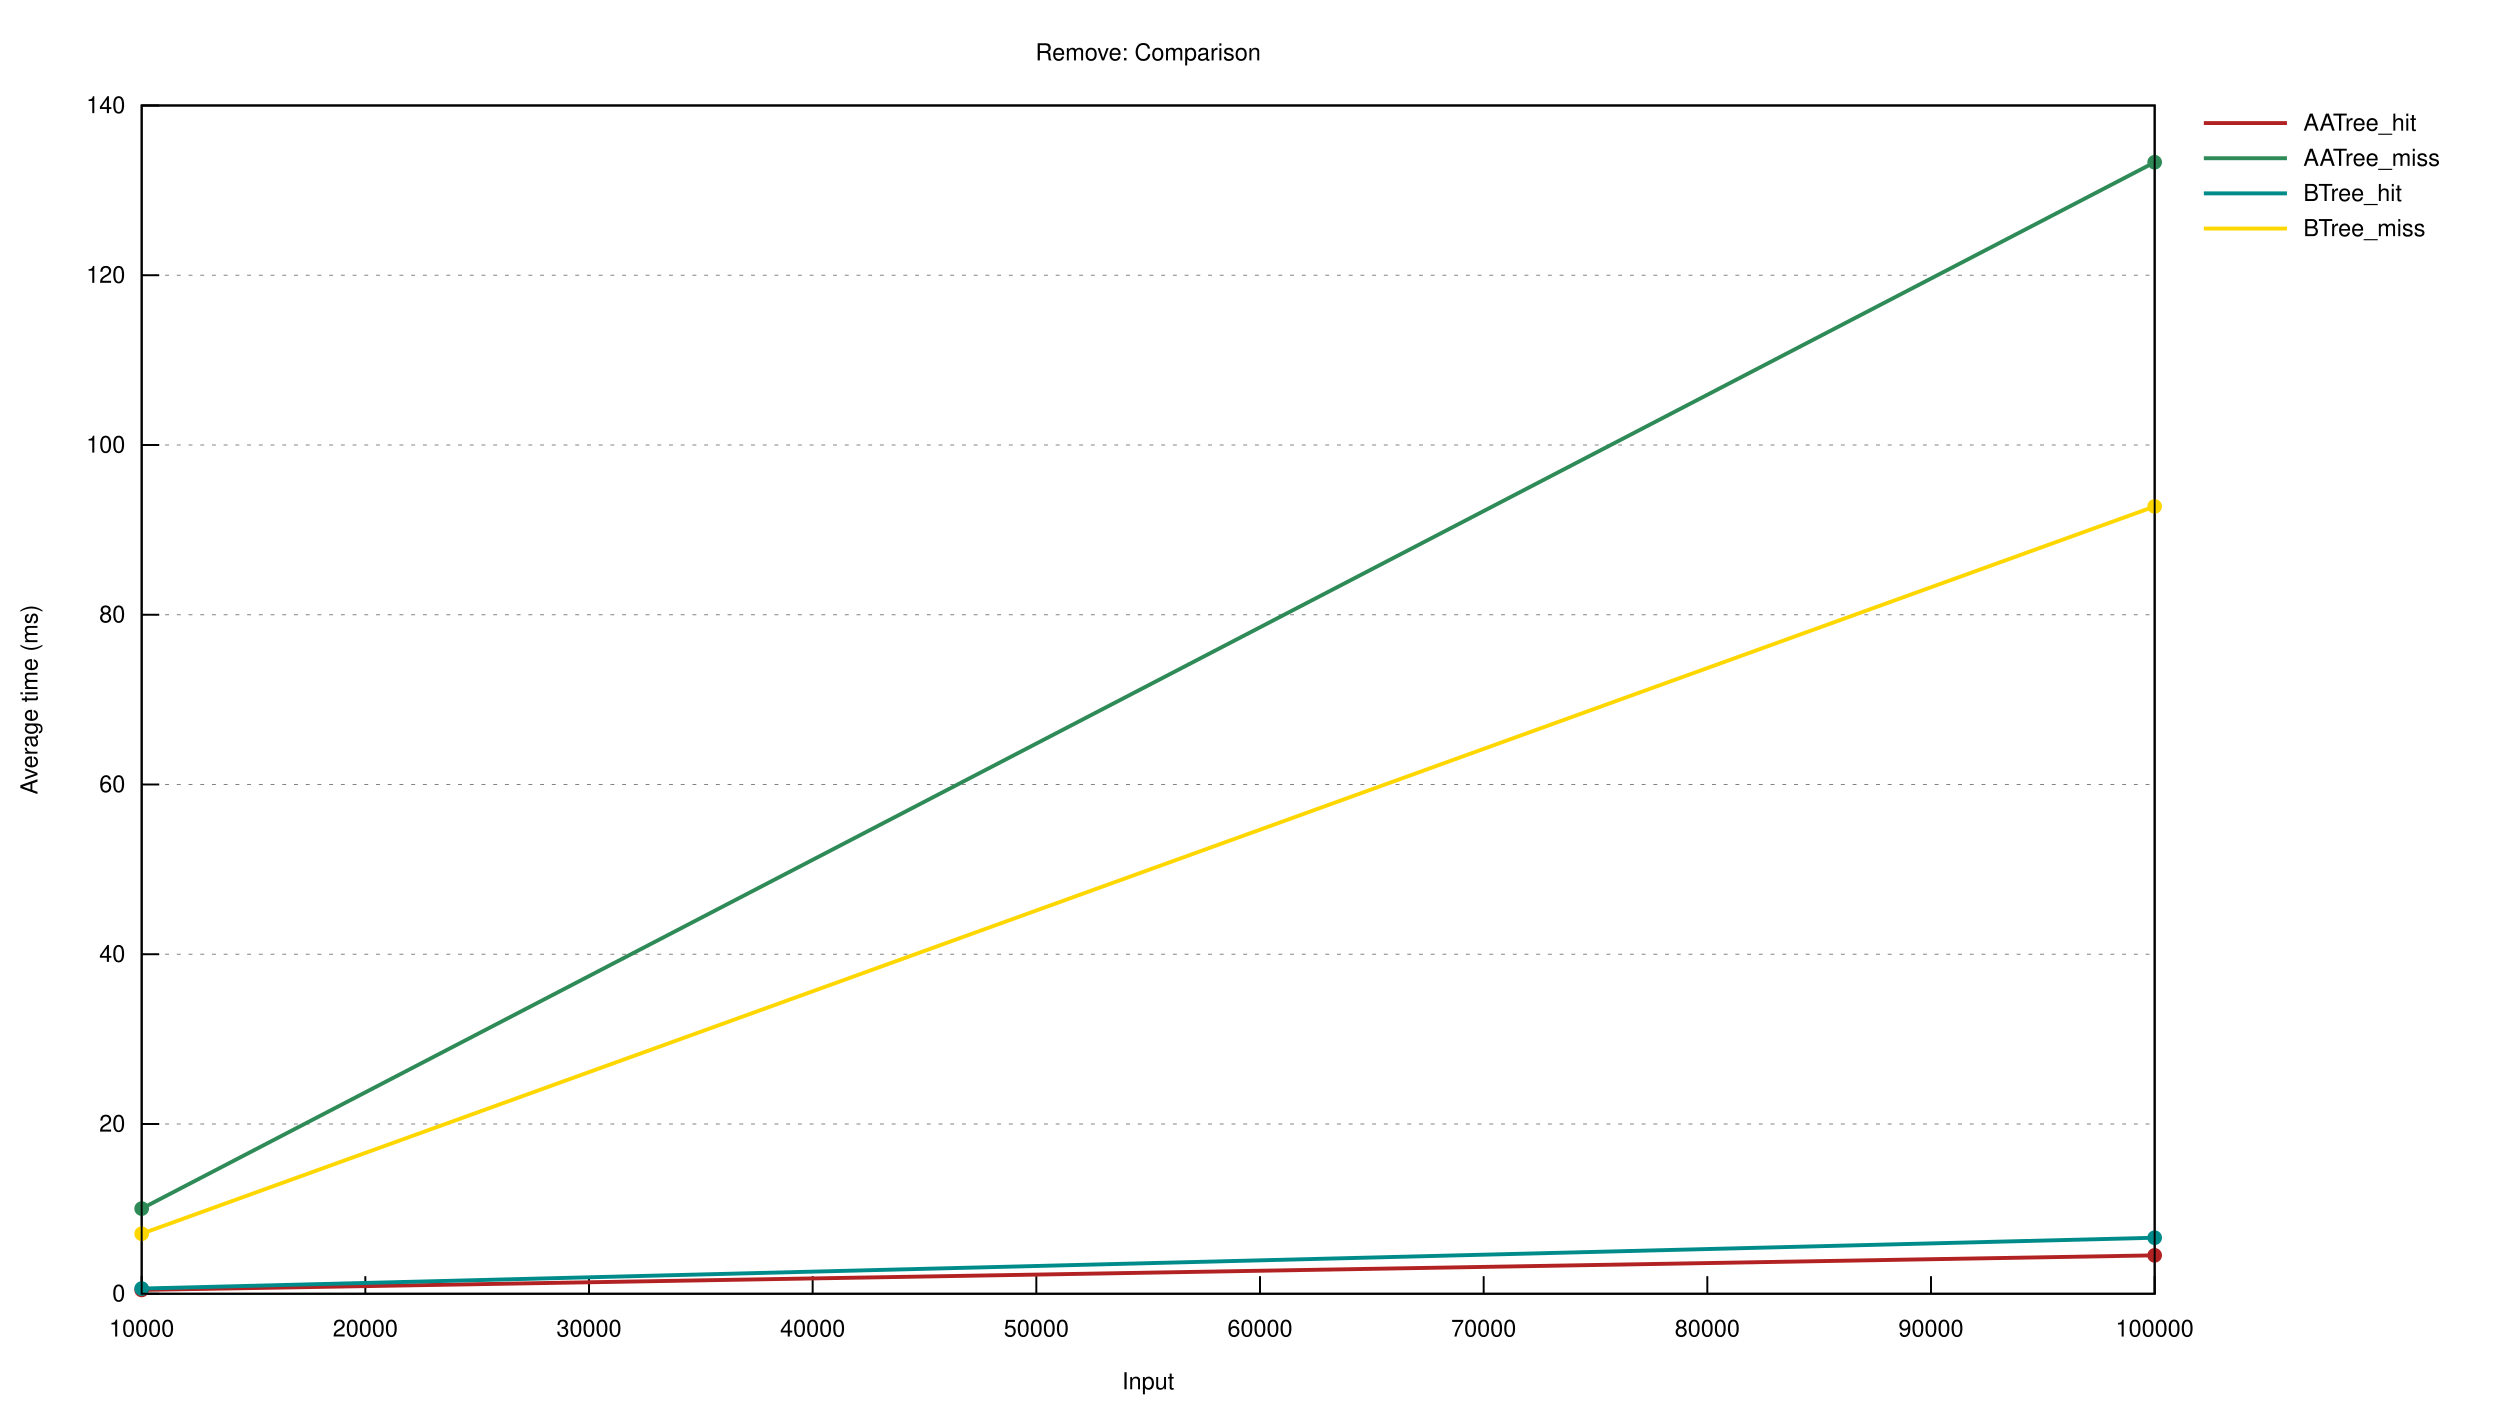
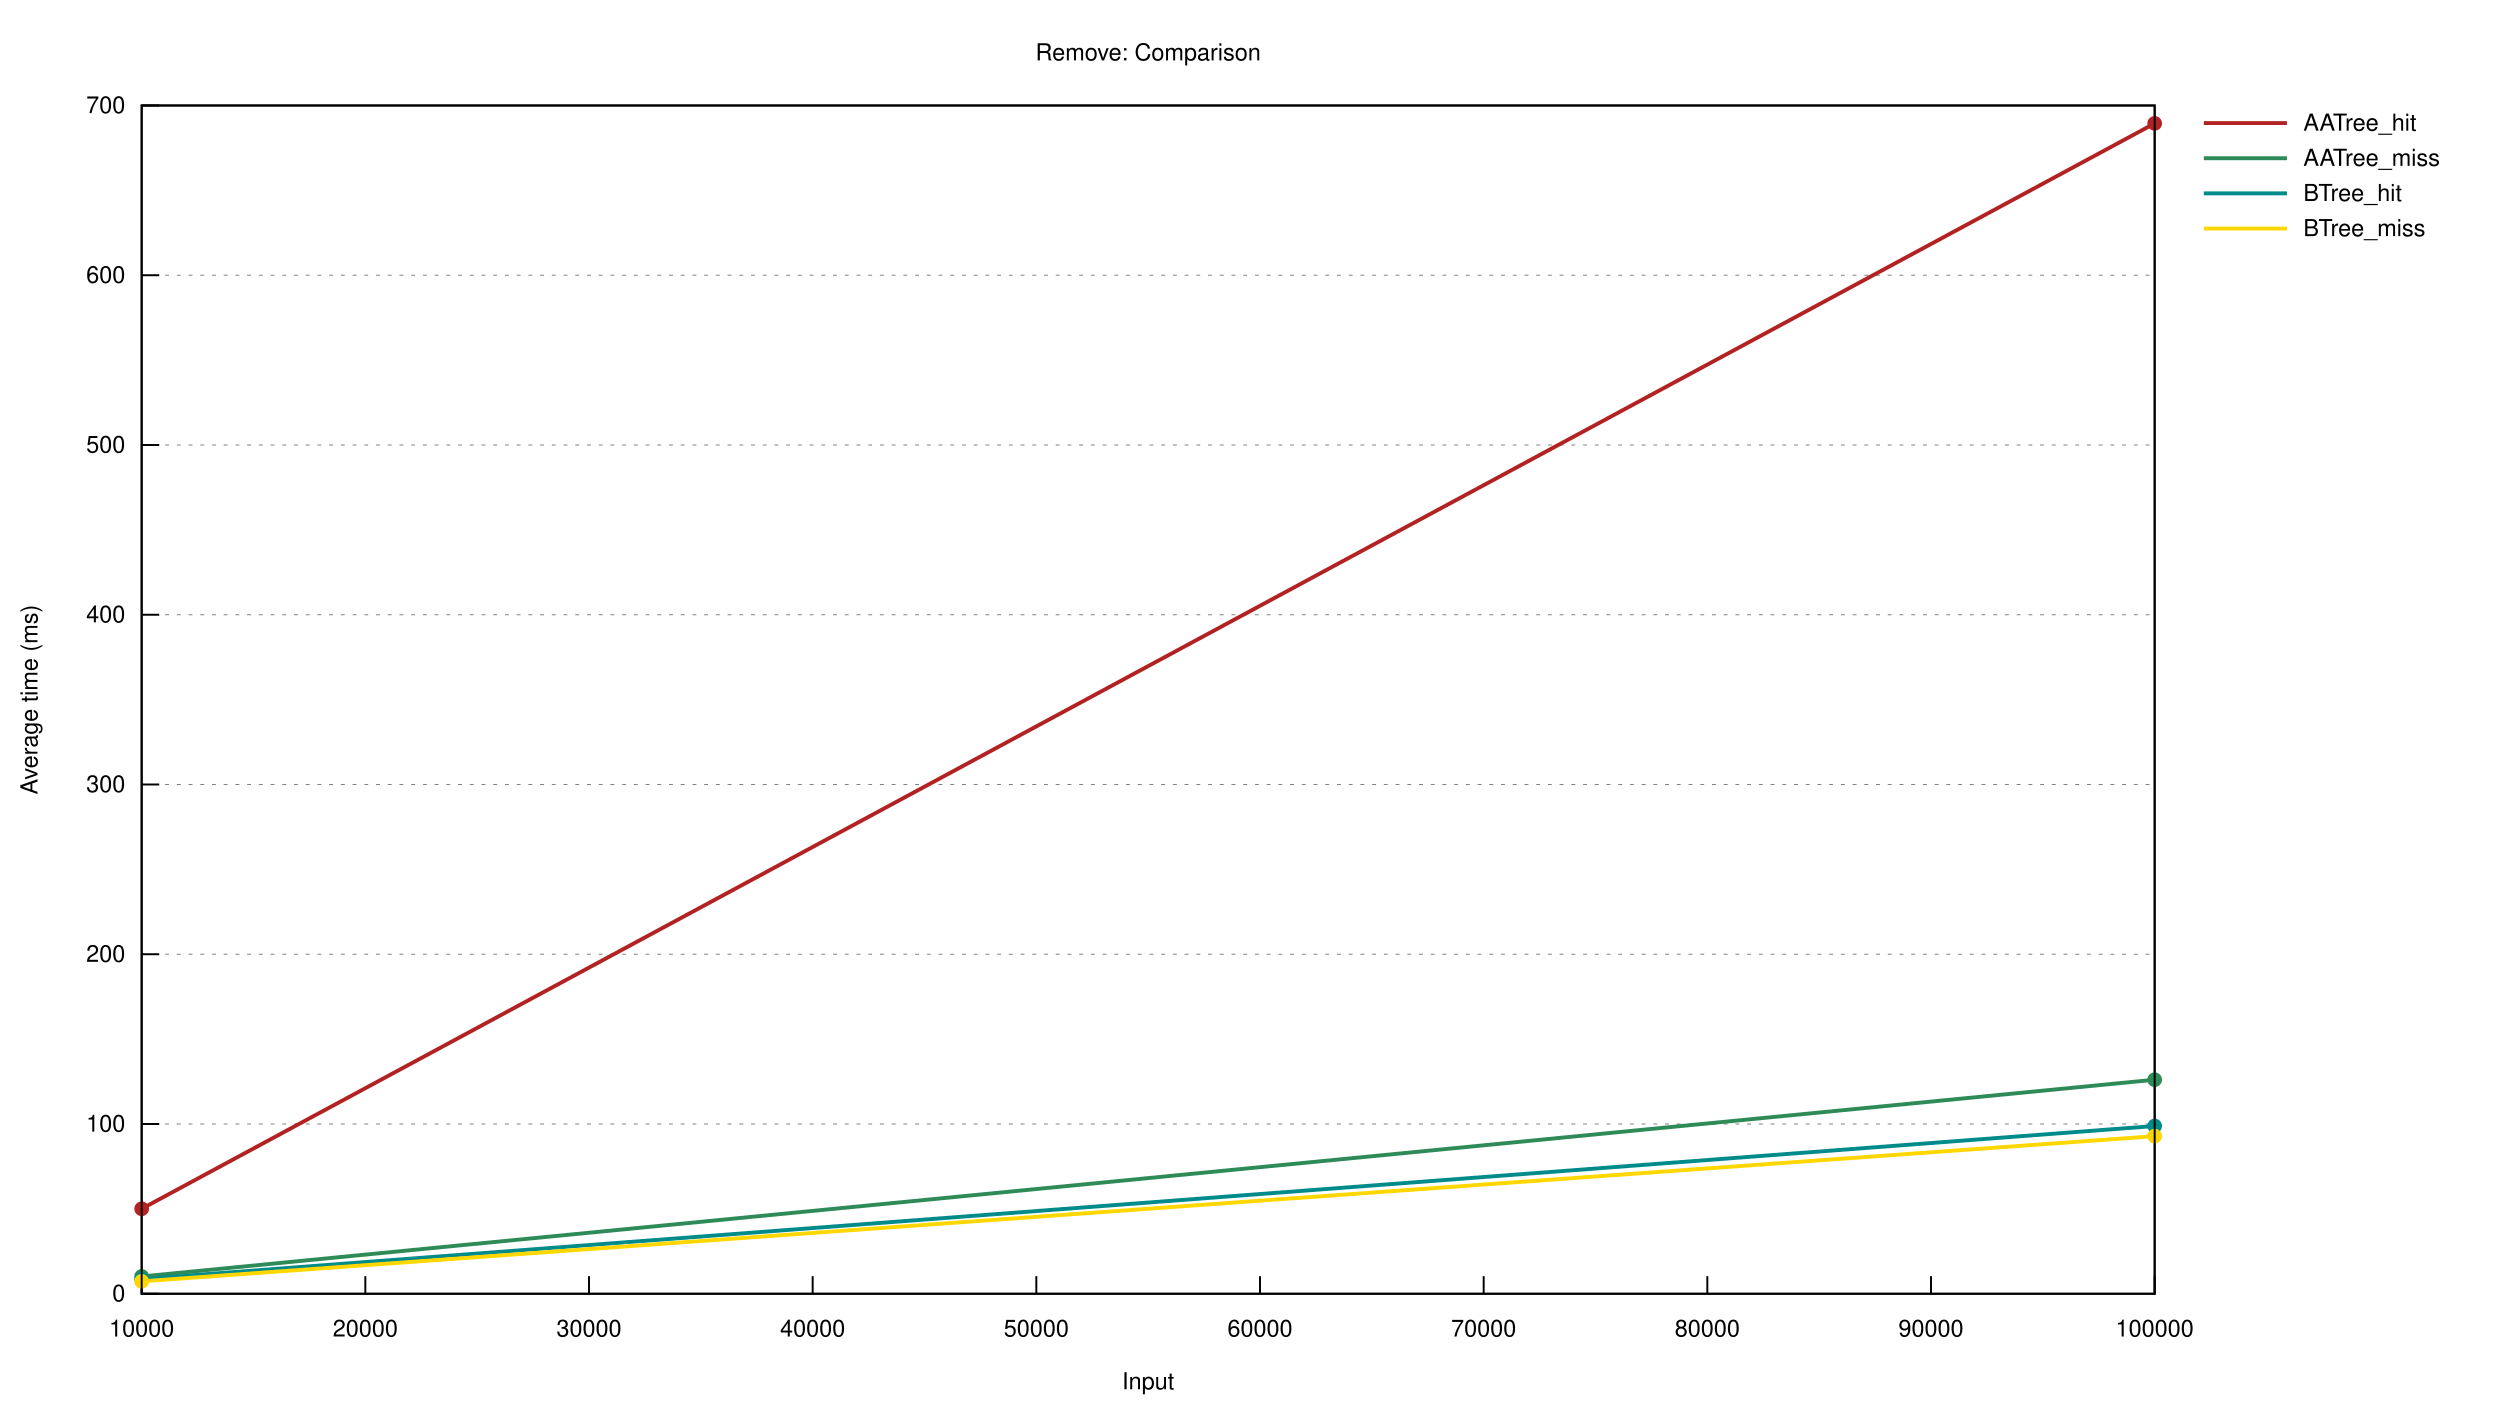
<svg xmlns="http://www.w3.org/2000/svg" xmlns:xlink="http://www.w3.org/1999/xlink" viewBox="0 0 1280 720">
  <g id="gnuplot_canvas">
    <rect x="0" y="0" width="1280" height="720" fill="none" />
    <defs>
      <circle id="gpDot" r="0.5" stroke-width="0.5" stroke="currentColor" />
      <path id="gpPt0" stroke-width="0.222" stroke="currentColor" d="M-1,0 h2 M0,-1 v2" />
      <path id="gpPt1" stroke-width="0.222" stroke="currentColor" d="M-1,-1 L1,1 M1,-1 L-1,1" />
      <path id="gpPt2" stroke-width="0.222" stroke="currentColor" d="M-1,0 L1,0 M0,-1 L0,1 M-1,-1 L1,1 M-1,1 L1,-1" />
      <rect id="gpPt3" stroke-width="0.222" stroke="currentColor" x="-1" y="-1" width="2" height="2" />
      <rect id="gpPt4" stroke-width="0.222" stroke="currentColor" fill="currentColor" x="-1" y="-1" width="2" height="2" />
      <circle id="gpPt5" stroke-width="0.222" stroke="currentColor" cx="0" cy="0" r="1" />
      <use xlink:href="#gpPt5" id="gpPt6" fill="currentColor" stroke="none" />
      <path id="gpPt7" stroke-width="0.222" stroke="currentColor" d="M0,-1.33 L-1.33,0.67 L1.33,0.67 z" />
      <use xlink:href="#gpPt7" id="gpPt8" fill="currentColor" stroke="none" />
      <use xlink:href="#gpPt7" id="gpPt9" stroke="currentColor" transform="rotate(180)" />
      <use xlink:href="#gpPt9" id="gpPt10" fill="currentColor" stroke="none" />
      <use xlink:href="#gpPt3" id="gpPt11" stroke="currentColor" transform="rotate(45)" />
      <use xlink:href="#gpPt11" id="gpPt12" fill="currentColor" stroke="none" />
      <path id="gpPt13" stroke-width="0.222" stroke="currentColor" d="M0,1.330 L1.265,0.411 L0.782,-1.067 L-0.782,-1.076 L-1.265,0.411 z" />
      <use xlink:href="#gpPt13" id="gpPt14" fill="currentColor" stroke="none" />
      <filter id="textbox" filterUnits="objectBoundingBox" x="0" y="0" height="1" width="1">
        <feFlood flood-color="white" flood-opacity="1" result="bgnd" />
        <feComposite in="SourceGraphic" in2="bgnd" operator="atop" />
      </filter>
      <filter id="greybox" filterUnits="objectBoundingBox" x="0" y="0" height="1" width="1">
        <feFlood flood-color="lightgrey" flood-opacity="1" result="grey" />
        <feComposite in="SourceGraphic" in2="grey" operator="atop" />
      </filter>
    </defs>
    <g fill="none" color="white" stroke="currentColor" stroke-width="1.00" stroke-linecap="butt" stroke-linejoin="miter">
</g>
    <g fill="none" color="black" stroke="currentColor" stroke-width="1.00" stroke-linecap="butt" stroke-linejoin="miter">
</g>
    <g fill="none" color="black" stroke="black" stroke-width="0.50" stroke-linecap="butt" stroke-linejoin="miter">
</g>
    <g fill="none" color="gray" stroke="currentColor" stroke-width="0.50" stroke-linecap="butt" stroke-linejoin="miter">
      <path stroke="gray" stroke-dasharray="2,4" class="gridline" d="M72.53,662.40 L1103.19,662.40  " />
    </g>
    <g fill="none" color="gray" stroke="gray" stroke-width="1.00" stroke-linecap="butt" stroke-linejoin="miter">
</g>
    <g fill="none" color="black" stroke="currentColor" stroke-width="1.00" stroke-linecap="butt" stroke-linejoin="miter">
      <path stroke="black" d="M72.53,662.40 L81.53,662.40  " />
      <g transform="translate(64.14,666.30)" stroke="none" fill="black" font-family="Helvetica" font-size="12.00" text-anchor="end">
        <text>
          <tspan font-family="Helvetica"> 0</tspan>
        </text>
      </g>
    </g>
    <g fill="none" color="black" stroke="currentColor" stroke-width="1.00" stroke-linecap="butt" stroke-linejoin="miter">
</g>
    <g fill="none" color="black" stroke="black" stroke-width="0.50" stroke-linecap="butt" stroke-linejoin="miter">
</g>
    <g fill="none" color="gray" stroke="currentColor" stroke-width="0.50" stroke-linecap="butt" stroke-linejoin="miter">
      <path stroke="gray" stroke-dasharray="2,4" class="gridline" d="M72.53,575.49 L1103.19,575.49  " />
    </g>
    <g fill="none" color="gray" stroke="gray" stroke-width="1.00" stroke-linecap="butt" stroke-linejoin="miter">
</g>
    <g fill="none" color="black" stroke="currentColor" stroke-width="1.00" stroke-linecap="butt" stroke-linejoin="miter">
      <path stroke="black" d="M72.53,575.49 L81.53,575.49  " />
      <g transform="translate(64.14,579.39)" stroke="none" fill="black" font-family="Helvetica" font-size="12.00" text-anchor="end">
        <text>
-           <tspan font-family="Helvetica"> 20</tspan>
+           <tspan font-family="Helvetica"> 100</tspan>
        </text>
      </g>
    </g>
    <g fill="none" color="black" stroke="currentColor" stroke-width="1.00" stroke-linecap="butt" stroke-linejoin="miter">
</g>
    <g fill="none" color="black" stroke="black" stroke-width="0.50" stroke-linecap="butt" stroke-linejoin="miter">
</g>
    <g fill="none" color="gray" stroke="currentColor" stroke-width="0.50" stroke-linecap="butt" stroke-linejoin="miter">
      <path stroke="gray" stroke-dasharray="2,4" class="gridline" d="M72.53,488.57 L1103.19,488.57  " />
    </g>
    <g fill="none" color="gray" stroke="gray" stroke-width="1.00" stroke-linecap="butt" stroke-linejoin="miter">
</g>
    <g fill="none" color="black" stroke="currentColor" stroke-width="1.00" stroke-linecap="butt" stroke-linejoin="miter">
      <path stroke="black" d="M72.53,488.57 L81.53,488.57  " />
      <g transform="translate(64.14,492.47)" stroke="none" fill="black" font-family="Helvetica" font-size="12.00" text-anchor="end">
        <text>
-           <tspan font-family="Helvetica"> 40</tspan>
+           <tspan font-family="Helvetica"> 200</tspan>
        </text>
      </g>
    </g>
    <g fill="none" color="black" stroke="currentColor" stroke-width="1.00" stroke-linecap="butt" stroke-linejoin="miter">
</g>
    <g fill="none" color="black" stroke="black" stroke-width="0.50" stroke-linecap="butt" stroke-linejoin="miter">
</g>
    <g fill="none" color="gray" stroke="currentColor" stroke-width="0.50" stroke-linecap="butt" stroke-linejoin="miter">
      <path stroke="gray" stroke-dasharray="2,4" class="gridline" d="M72.53,401.66 L1103.19,401.66  " />
    </g>
    <g fill="none" color="gray" stroke="gray" stroke-width="1.00" stroke-linecap="butt" stroke-linejoin="miter">
</g>
    <g fill="none" color="black" stroke="currentColor" stroke-width="1.00" stroke-linecap="butt" stroke-linejoin="miter">
      <path stroke="black" d="M72.53,401.66 L81.53,401.66  " />
      <g transform="translate(64.14,405.56)" stroke="none" fill="black" font-family="Helvetica" font-size="12.00" text-anchor="end">
        <text>
-           <tspan font-family="Helvetica"> 60</tspan>
+           <tspan font-family="Helvetica"> 300</tspan>
        </text>
      </g>
    </g>
    <g fill="none" color="black" stroke="currentColor" stroke-width="1.00" stroke-linecap="butt" stroke-linejoin="miter">
</g>
    <g fill="none" color="black" stroke="black" stroke-width="0.50" stroke-linecap="butt" stroke-linejoin="miter">
</g>
    <g fill="none" color="gray" stroke="currentColor" stroke-width="0.50" stroke-linecap="butt" stroke-linejoin="miter">
      <path stroke="gray" stroke-dasharray="2,4" class="gridline" d="M72.53,314.75 L1103.19,314.75  " />
    </g>
    <g fill="none" color="gray" stroke="gray" stroke-width="1.00" stroke-linecap="butt" stroke-linejoin="miter">
</g>
    <g fill="none" color="black" stroke="currentColor" stroke-width="1.00" stroke-linecap="butt" stroke-linejoin="miter">
      <path stroke="black" d="M72.53,314.75 L81.53,314.75  " />
      <g transform="translate(64.14,318.65)" stroke="none" fill="black" font-family="Helvetica" font-size="12.00" text-anchor="end">
        <text>
-           <tspan font-family="Helvetica"> 80</tspan>
+           <tspan font-family="Helvetica"> 400</tspan>
        </text>
      </g>
    </g>
    <g fill="none" color="black" stroke="currentColor" stroke-width="1.00" stroke-linecap="butt" stroke-linejoin="miter">
</g>
    <g fill="none" color="black" stroke="black" stroke-width="0.50" stroke-linecap="butt" stroke-linejoin="miter">
</g>
    <g fill="none" color="gray" stroke="currentColor" stroke-width="0.50" stroke-linecap="butt" stroke-linejoin="miter">
      <path stroke="gray" stroke-dasharray="2,4" class="gridline" d="M72.53,227.84 L1103.19,227.84  " />
    </g>
    <g fill="none" color="gray" stroke="gray" stroke-width="1.00" stroke-linecap="butt" stroke-linejoin="miter">
</g>
    <g fill="none" color="black" stroke="currentColor" stroke-width="1.00" stroke-linecap="butt" stroke-linejoin="miter">
      <path stroke="black" d="M72.53,227.84 L81.53,227.84  " />
      <g transform="translate(64.14,231.74)" stroke="none" fill="black" font-family="Helvetica" font-size="12.00" text-anchor="end">
        <text>
-           <tspan font-family="Helvetica"> 100</tspan>
+           <tspan font-family="Helvetica"> 500</tspan>
        </text>
      </g>
    </g>
    <g fill="none" color="black" stroke="currentColor" stroke-width="1.00" stroke-linecap="butt" stroke-linejoin="miter">
</g>
    <g fill="none" color="black" stroke="black" stroke-width="0.50" stroke-linecap="butt" stroke-linejoin="miter">
</g>
    <g fill="none" color="gray" stroke="currentColor" stroke-width="0.50" stroke-linecap="butt" stroke-linejoin="miter">
      <path stroke="gray" stroke-dasharray="2,4" class="gridline" d="M72.53,140.92 L1103.19,140.92  " />
    </g>
    <g fill="none" color="gray" stroke="gray" stroke-width="1.00" stroke-linecap="butt" stroke-linejoin="miter">
</g>
    <g fill="none" color="black" stroke="currentColor" stroke-width="1.00" stroke-linecap="butt" stroke-linejoin="miter">
      <path stroke="black" d="M72.53,140.92 L81.53,140.92  " />
      <g transform="translate(64.14,144.82)" stroke="none" fill="black" font-family="Helvetica" font-size="12.00" text-anchor="end">
        <text>
-           <tspan font-family="Helvetica"> 120</tspan>
+           <tspan font-family="Helvetica"> 600</tspan>
        </text>
      </g>
    </g>
    <g fill="none" color="black" stroke="currentColor" stroke-width="1.00" stroke-linecap="butt" stroke-linejoin="miter">
</g>
    <g fill="none" color="black" stroke="black" stroke-width="0.50" stroke-linecap="butt" stroke-linejoin="miter">
</g>
    <g fill="none" color="gray" stroke="currentColor" stroke-width="0.50" stroke-linecap="butt" stroke-linejoin="miter">
      <path stroke="gray" stroke-dasharray="2,4" class="gridline" d="M72.53,54.01 L1103.19,54.01  " />
    </g>
    <g fill="none" color="gray" stroke="gray" stroke-width="1.00" stroke-linecap="butt" stroke-linejoin="miter">
</g>
    <g fill="none" color="black" stroke="currentColor" stroke-width="1.00" stroke-linecap="butt" stroke-linejoin="miter">
      <path stroke="black" d="M72.53,54.01 L81.53,54.01  " />
      <g transform="translate(64.14,57.91)" stroke="none" fill="black" font-family="Helvetica" font-size="12.00" text-anchor="end">
        <text>
-           <tspan font-family="Helvetica"> 140</tspan>
+           <tspan font-family="Helvetica"> 700</tspan>
        </text>
      </g>
    </g>
    <g fill="none" color="black" stroke="currentColor" stroke-width="1.00" stroke-linecap="butt" stroke-linejoin="miter">
      <path stroke="black" d="M72.53,662.40 L72.53,653.40  " />
      <g transform="translate(72.53,684.30)" stroke="none" fill="black" font-family="Helvetica" font-size="12.00" text-anchor="middle">
        <text>
          <tspan font-family="Helvetica"> 10000</tspan>
        </text>
      </g>
    </g>
    <g fill="none" color="black" stroke="currentColor" stroke-width="1.00" stroke-linecap="butt" stroke-linejoin="miter">
      <path stroke="black" d="M187.05,662.40 L187.05,653.40  " />
      <g transform="translate(187.05,684.30)" stroke="none" fill="black" font-family="Helvetica" font-size="12.00" text-anchor="middle">
        <text>
          <tspan font-family="Helvetica"> 20000</tspan>
        </text>
      </g>
    </g>
    <g fill="none" color="black" stroke="currentColor" stroke-width="1.00" stroke-linecap="butt" stroke-linejoin="miter">
      <path stroke="black" d="M301.57,662.40 L301.57,653.40  " />
      <g transform="translate(301.57,684.30)" stroke="none" fill="black" font-family="Helvetica" font-size="12.00" text-anchor="middle">
        <text>
          <tspan font-family="Helvetica"> 30000</tspan>
        </text>
      </g>
    </g>
    <g fill="none" color="black" stroke="currentColor" stroke-width="1.00" stroke-linecap="butt" stroke-linejoin="miter">
      <path stroke="black" d="M416.08,662.40 L416.08,653.40  " />
      <g transform="translate(416.08,684.30)" stroke="none" fill="black" font-family="Helvetica" font-size="12.00" text-anchor="middle">
        <text>
          <tspan font-family="Helvetica"> 40000</tspan>
        </text>
      </g>
    </g>
    <g fill="none" color="black" stroke="currentColor" stroke-width="1.00" stroke-linecap="butt" stroke-linejoin="miter">
      <path stroke="black" d="M530.60,662.40 L530.60,653.40  " />
      <g transform="translate(530.60,684.30)" stroke="none" fill="black" font-family="Helvetica" font-size="12.00" text-anchor="middle">
        <text>
          <tspan font-family="Helvetica"> 50000</tspan>
        </text>
      </g>
    </g>
    <g fill="none" color="black" stroke="currentColor" stroke-width="1.00" stroke-linecap="butt" stroke-linejoin="miter">
      <path stroke="black" d="M645.12,662.40 L645.12,653.40  " />
      <g transform="translate(645.12,684.30)" stroke="none" fill="black" font-family="Helvetica" font-size="12.00" text-anchor="middle">
        <text>
          <tspan font-family="Helvetica"> 60000</tspan>
        </text>
      </g>
    </g>
    <g fill="none" color="black" stroke="currentColor" stroke-width="1.00" stroke-linecap="butt" stroke-linejoin="miter">
      <path stroke="black" d="M759.64,662.40 L759.64,653.40  " />
      <g transform="translate(759.64,684.30)" stroke="none" fill="black" font-family="Helvetica" font-size="12.00" text-anchor="middle">
        <text>
          <tspan font-family="Helvetica"> 70000</tspan>
        </text>
      </g>
    </g>
    <g fill="none" color="black" stroke="currentColor" stroke-width="1.00" stroke-linecap="butt" stroke-linejoin="miter">
      <path stroke="black" d="M874.15,662.40 L874.15,653.40  " />
      <g transform="translate(874.15,684.30)" stroke="none" fill="black" font-family="Helvetica" font-size="12.00" text-anchor="middle">
        <text>
          <tspan font-family="Helvetica"> 80000</tspan>
        </text>
      </g>
    </g>
    <g fill="none" color="black" stroke="currentColor" stroke-width="1.00" stroke-linecap="butt" stroke-linejoin="miter">
      <path stroke="black" d="M988.67,662.40 L988.67,653.40  " />
      <g transform="translate(988.67,684.30)" stroke="none" fill="black" font-family="Helvetica" font-size="12.00" text-anchor="middle">
        <text>
          <tspan font-family="Helvetica"> 90000</tspan>
        </text>
      </g>
    </g>
    <g fill="none" color="black" stroke="currentColor" stroke-width="1.00" stroke-linecap="butt" stroke-linejoin="miter">
      <path stroke="black" d="M1103.19,662.40 L1103.19,653.40  " />
      <g transform="translate(1103.19,684.30)" stroke="none" fill="black" font-family="Helvetica" font-size="12.00" text-anchor="middle">
        <text>
          <tspan font-family="Helvetica"> 100000</tspan>
        </text>
      </g>
    </g>
    <g fill="none" color="black" stroke="currentColor" stroke-width="1.00" stroke-linecap="butt" stroke-linejoin="miter">
</g>
    <g fill="none" color="black" stroke="currentColor" stroke-width="1.00" stroke-linecap="butt" stroke-linejoin="miter">
      <path stroke="black" d="M72.53,54.01 L72.53,662.40 L1103.19,662.40 L1103.19,54.01 L72.53,54.01 Z  " />
    </g>
    <g fill="none" color="black" stroke="currentColor" stroke-width="1.00" stroke-linecap="butt" stroke-linejoin="miter">
      <g transform="translate(19.18,358.21) rotate(270)" stroke="none" fill="black" font-family="Helvetica" font-size="12.00" text-anchor="middle">
        <text>
          <tspan font-family="Helvetica">Average time (ms)</tspan>
        </text>
      </g>
    </g>
    <g fill="none" color="black" stroke="currentColor" stroke-width="1.00" stroke-linecap="butt" stroke-linejoin="miter">
      <g transform="translate(587.86,711.30)" stroke="none" fill="black" font-family="Helvetica" font-size="12.00" text-anchor="middle">
        <text>
          <tspan font-family="Helvetica">Input</tspan>
        </text>
      </g>
    </g>
    <g fill="none" color="black" stroke="currentColor" stroke-width="1.00" stroke-linecap="butt" stroke-linejoin="miter">
</g>
    <g id="gnuplot_plot_1">
      <g fill="none" color="white" stroke="currentColor" stroke-width="2.00" stroke-linecap="butt" stroke-linejoin="miter">
</g>
      <g fill="none" color="black" stroke="currentColor" stroke-width="2.00" stroke-linecap="butt" stroke-linejoin="miter">
        <g transform="translate(1179.31,66.91)" stroke="none" fill="black" font-family="Helvetica" font-size="12.00" text-anchor="start">
          <text>
            <tspan font-family="Helvetica">AATree_hit</tspan>
          </text>
        </g>
      </g>
      <g fill="none" color="black" stroke="currentColor" stroke-width="2.00" stroke-linecap="butt" stroke-linejoin="miter">
-         <path stroke="rgb(178,  34,  34)" d="M1128.36,63.01 L1170.92,63.01 M72.53,660.44 L1103.19,642.74  " />
+         <path stroke="rgb(178,  34,  34)" d="M1128.36,63.01 L1170.92,63.01 M72.53,618.90 L1103.19,63.17  " />
      </g>
    </g>
    <g id="gnuplot_plot_2">
      <g fill="none" color="white" stroke="rgb(178,  34,  34)" stroke-width="1.00" stroke-linecap="butt" stroke-linejoin="miter">
</g>
      <g fill="none" color="black" stroke="currentColor" stroke-width="1.00" stroke-linecap="butt" stroke-linejoin="miter">
-         <use xlink:href="#gpPt6" transform="translate(72.53,660.44) scale(3.38)" color="rgb(178,  34,  34)" />
-         <use xlink:href="#gpPt6" transform="translate(1103.19,642.74) scale(3.38)" color="rgb(178,  34,  34)" />
+         <use xlink:href="#gpPt6" transform="translate(72.53,618.90) scale(3.38)" color="rgb(178,  34,  34)" />
+         <use xlink:href="#gpPt6" transform="translate(1103.19,63.17) scale(3.38)" color="rgb(178,  34,  34)" />
      </g>
    </g>
    <g id="gnuplot_plot_3">
      <g fill="none" color="white" stroke="rgb(178,  34,  34)" stroke-width="2.00" stroke-linecap="butt" stroke-linejoin="miter">
</g>
      <g fill="none" color="black" stroke="currentColor" stroke-width="2.00" stroke-linecap="butt" stroke-linejoin="miter">
        <g transform="translate(1179.31,84.91)" stroke="none" fill="black" font-family="Helvetica" font-size="12.00" text-anchor="start">
          <text>
            <tspan font-family="Helvetica">AATree_miss</tspan>
          </text>
        </g>
      </g>
      <g fill="none" color="black" stroke="currentColor" stroke-width="2.00" stroke-linecap="butt" stroke-linejoin="miter">
-         <path stroke="rgb( 46, 139,  87)" d="M1128.36,81.01 L1170.92,81.01 M72.53,618.80 L1103.19,83.07  " />
+         <path stroke="rgb( 46, 139,  87)" d="M1128.36,81.01 L1170.92,81.01 M72.53,653.54 L1103.19,552.81  " />
      </g>
    </g>
    <g id="gnuplot_plot_4">
      <g fill="none" color="white" stroke="rgb( 46, 139,  87)" stroke-width="1.00" stroke-linecap="butt" stroke-linejoin="miter">
</g>
      <g fill="none" color="black" stroke="currentColor" stroke-width="1.00" stroke-linecap="butt" stroke-linejoin="miter">
-         <use xlink:href="#gpPt6" transform="translate(72.53,618.80) scale(3.38)" color="rgb( 46, 139,  87)" />
-         <use xlink:href="#gpPt6" transform="translate(1103.19,83.07) scale(3.38)" color="rgb( 46, 139,  87)" />
+         <use xlink:href="#gpPt6" transform="translate(72.53,653.54) scale(3.38)" color="rgb( 46, 139,  87)" />
+         <use xlink:href="#gpPt6" transform="translate(1103.19,552.81) scale(3.38)" color="rgb( 46, 139,  87)" />
      </g>
    </g>
    <g id="gnuplot_plot_5">
      <g fill="none" color="white" stroke="rgb( 46, 139,  87)" stroke-width="2.00" stroke-linecap="butt" stroke-linejoin="miter">
</g>
      <g fill="none" color="black" stroke="currentColor" stroke-width="2.00" stroke-linecap="butt" stroke-linejoin="miter">
        <g transform="translate(1179.31,102.91)" stroke="none" fill="black" font-family="Helvetica" font-size="12.00" text-anchor="start">
          <text>
            <tspan font-family="Helvetica">BTree_hit</tspan>
          </text>
        </g>
      </g>
      <g fill="none" color="black" stroke="currentColor" stroke-width="2.00" stroke-linecap="butt" stroke-linejoin="miter">
-         <path stroke="rgb(  0, 139, 139)" d="M1128.36,99.01 L1170.92,99.01 M72.53,659.74 L1103.19,633.71  " />
+         <path stroke="rgb(  0, 139, 139)" d="M1128.36,99.01 L1170.92,99.01 M72.53,654.87 L1103.19,576.51  " />
      </g>
    </g>
    <g id="gnuplot_plot_6">
      <g fill="none" color="white" stroke="rgb(  0, 139, 139)" stroke-width="1.00" stroke-linecap="butt" stroke-linejoin="miter">
</g>
      <g fill="none" color="black" stroke="currentColor" stroke-width="1.00" stroke-linecap="butt" stroke-linejoin="miter">
-         <use xlink:href="#gpPt6" transform="translate(72.53,659.74) scale(3.38)" color="rgb(  0, 139, 139)" />
-         <use xlink:href="#gpPt6" transform="translate(1103.19,633.71) scale(3.38)" color="rgb(  0, 139, 139)" />
+         <use xlink:href="#gpPt6" transform="translate(72.53,654.87) scale(3.38)" color="rgb(  0, 139, 139)" />
+         <use xlink:href="#gpPt6" transform="translate(1103.19,576.51) scale(3.38)" color="rgb(  0, 139, 139)" />
      </g>
    </g>
    <g id="gnuplot_plot_7">
      <g fill="none" color="white" stroke="rgb(  0, 139, 139)" stroke-width="2.00" stroke-linecap="butt" stroke-linejoin="miter">
</g>
      <g fill="none" color="black" stroke="currentColor" stroke-width="2.00" stroke-linecap="butt" stroke-linejoin="miter">
        <g transform="translate(1179.31,120.91)" stroke="none" fill="black" font-family="Helvetica" font-size="12.00" text-anchor="start">
          <text>
            <tspan font-family="Helvetica">BTree_miss</tspan>
          </text>
        </g>
      </g>
      <g fill="none" color="black" stroke="currentColor" stroke-width="2.00" stroke-linecap="butt" stroke-linejoin="miter">
-         <path stroke="rgb(255, 215,   0)" d="M1128.36,117.01 L1170.92,117.01 M72.53,631.66 L1103.19,259.29  " />
+         <path stroke="rgb(255, 215,   0)" d="M1128.36,117.01 L1170.92,117.01 M72.53,656.03 L1103.19,581.70  " />
      </g>
    </g>
    <g id="gnuplot_plot_8">
      <g fill="none" color="white" stroke="rgb(255, 215,   0)" stroke-width="1.00" stroke-linecap="butt" stroke-linejoin="miter">
</g>
      <g fill="none" color="black" stroke="currentColor" stroke-width="1.00" stroke-linecap="butt" stroke-linejoin="miter">
-         <use xlink:href="#gpPt6" transform="translate(72.53,631.66) scale(3.38)" color="rgb(255, 215,   0)" />
-         <use xlink:href="#gpPt6" transform="translate(1103.19,259.29) scale(3.38)" color="rgb(255, 215,   0)" />
+         <use xlink:href="#gpPt6" transform="translate(72.53,656.03) scale(3.38)" color="rgb(255, 215,   0)" />
+         <use xlink:href="#gpPt6" transform="translate(1103.19,581.70) scale(3.38)" color="rgb(255, 215,   0)" />
      </g>
    </g>
    <g fill="none" color="white" stroke="rgb(255, 215,   0)" stroke-width="2.00" stroke-linecap="butt" stroke-linejoin="miter">
</g>
    <g fill="none" color="black" stroke="currentColor" stroke-width="2.00" stroke-linecap="butt" stroke-linejoin="miter">
</g>
    <g fill="none" color="black" stroke="black" stroke-width="1.00" stroke-linecap="butt" stroke-linejoin="miter">
</g>
    <g fill="none" color="black" stroke="currentColor" stroke-width="1.00" stroke-linecap="butt" stroke-linejoin="miter">
      <path stroke="black" d="M72.53,54.01 L72.53,662.40 L1103.19,662.40 L1103.19,54.01 L72.53,54.01 Z  " />
    </g>
    <g fill="none" color="black" stroke="currentColor" stroke-width="1.00" stroke-linecap="butt" stroke-linejoin="miter">
      <g transform="translate(587.86,30.91)" stroke="none" fill="black" font-family="Helvetica" font-size="12.00" text-anchor="middle">
        <text>
          <tspan font-family="Helvetica">Remove: Comparison</tspan>
        </text>
      </g>
    </g>
    <g fill="none" color="black" stroke="currentColor" stroke-width="1.00" stroke-linecap="butt" stroke-linejoin="miter">
</g>
  </g>
</svg>
